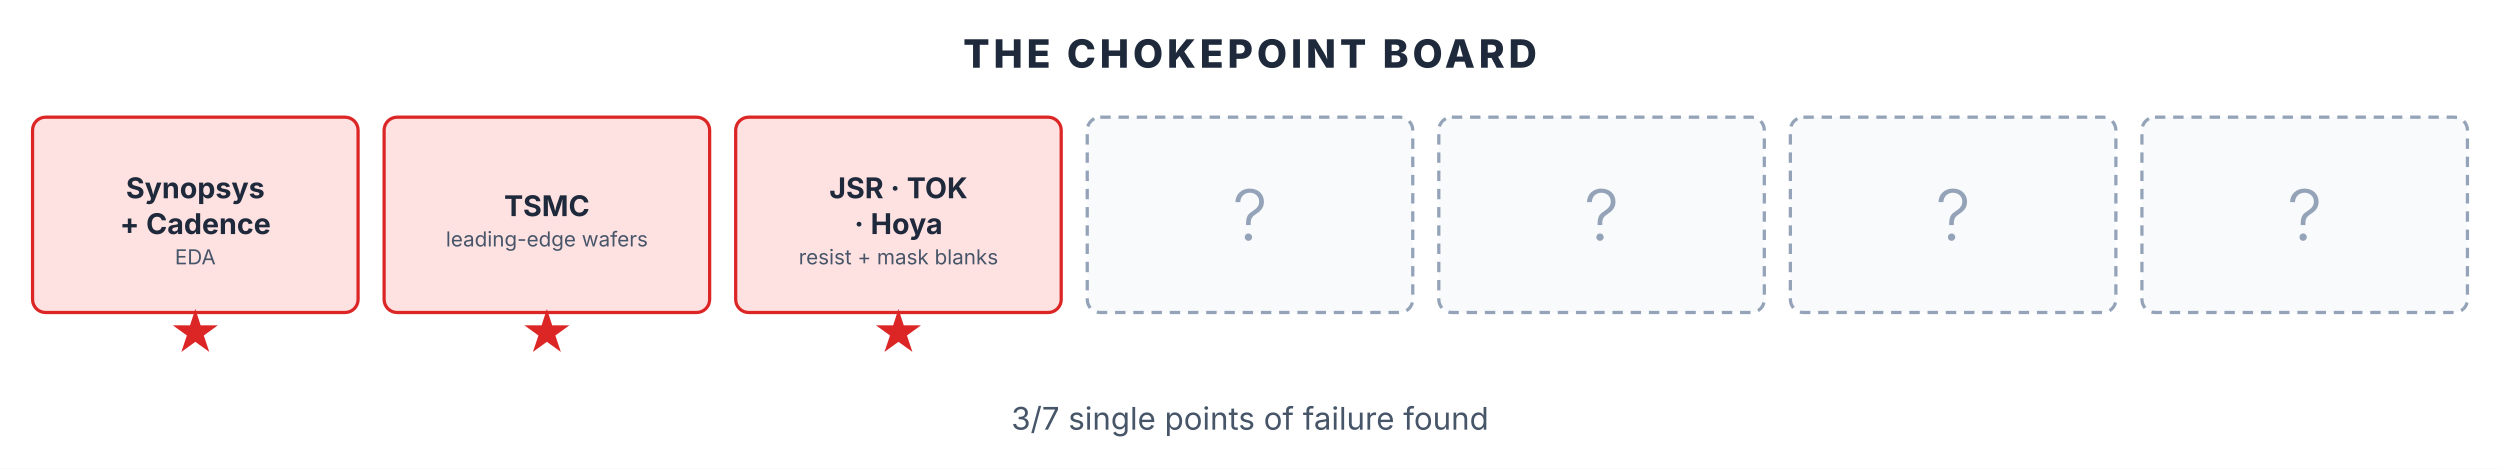
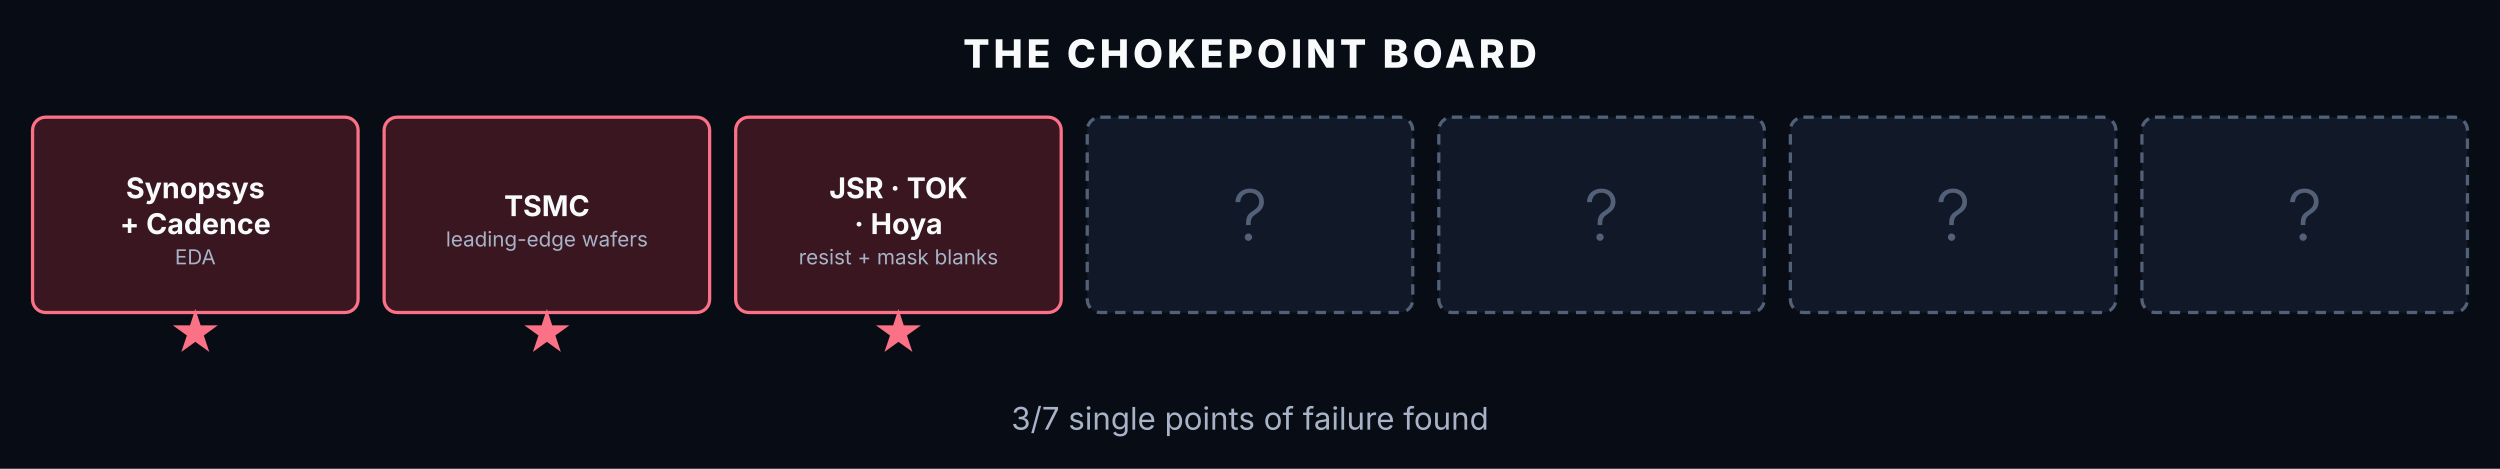
<svg xmlns="http://www.w3.org/2000/svg" viewBox="0 0 1920 360" font-family="Inter, -apple-system, sans-serif">
-   <rect width="1920" height="360" fill="#ffffff" />
-   <text x="960" y="52" text-anchor="middle" font-size="30" font-weight="800" letter-spacing="3" fill="#1e293b">THE CHOKEPOINT BOARD</text>
-   <rect x="25" y="90" width="250" height="150" rx="10" fill="#fee2e2" stroke="#dc2626" stroke-width="2.5" />
-   <text x="150" y="144.25" text-anchor="middle" dominant-baseline="central" font-size="22" font-weight="700" fill="#1e293b">Synopsys</text>
-   <text x="150" y="171.75" text-anchor="middle" dominant-baseline="central" font-size="22" font-weight="700" fill="#1e293b">+ Cadence</text>
-   <text x="150" y="197.25" text-anchor="middle" dominant-baseline="central" font-size="15.84" fill="#475569">EDA</text>
-   <text x="150" y="270" text-anchor="middle" font-size="40" fill="#dc2626">★</text>
-   <rect x="295" y="90" width="250" height="150" rx="10" fill="#fee2e2" stroke="#dc2626" stroke-width="2.5" />
-   <text x="420" y="158" text-anchor="middle" dominant-baseline="central" font-size="22" font-weight="700" fill="#1e293b">TSMC</text>
-   <text x="420" y="183.5" text-anchor="middle" dominant-baseline="central" font-size="15.84" fill="#475569">leading-edge wafers</text>
-   <text x="420" y="270" text-anchor="middle" font-size="40" fill="#dc2626">★</text>
-   <rect x="565" y="90" width="250" height="150" rx="10" fill="#fee2e2" stroke="#dc2626" stroke-width="2.5" />
-   <text x="690" y="144.25" text-anchor="middle" dominant-baseline="central" font-size="22" font-weight="700" fill="#1e293b">JSR · TOK</text>
-   <text x="690" y="171.75" text-anchor="middle" dominant-baseline="central" font-size="22" font-weight="700" fill="#1e293b">· Hoya</text>
-   <text x="690" y="197.25" text-anchor="middle" dominant-baseline="central" font-size="15.84" fill="#475569">resist + mask blanks</text>
-   <text x="690" y="270" text-anchor="middle" font-size="40" fill="#dc2626">★</text>
-   <rect x="835" y="90" width="250" height="150" rx="10" fill="#f8fafc" stroke="#94a3b8" stroke-width="2.5" stroke-dasharray="8 6" />
-   <text x="960" y="165" text-anchor="middle" dominant-baseline="central" font-size="54" font-weight="300" fill="#94a3b8">?</text>
-   <rect x="1105" y="90" width="250" height="150" rx="10" fill="#f8fafc" stroke="#94a3b8" stroke-width="2.5" stroke-dasharray="8 6" />
-   <text x="1230" y="165" text-anchor="middle" dominant-baseline="central" font-size="54" font-weight="300" fill="#94a3b8">?</text>
-   <rect x="1375" y="90" width="250" height="150" rx="10" fill="#f8fafc" stroke="#94a3b8" stroke-width="2.5" stroke-dasharray="8 6" />
-   <text x="1500" y="165" text-anchor="middle" dominant-baseline="central" font-size="54" font-weight="300" fill="#94a3b8">?</text>
-   <rect x="1645" y="90" width="250" height="150" rx="10" fill="#f8fafc" stroke="#94a3b8" stroke-width="2.5" stroke-dasharray="8 6" />
-   <text x="1770" y="165" text-anchor="middle" dominant-baseline="central" font-size="54" font-weight="300" fill="#94a3b8">?</text>
-   <text x="960" y="330" text-anchor="middle" font-size="24" fill="#475569">3/7 single points of failure found</text>
+   <rect width="1920" height="360" fill="#080c14" />
+   <text x="960" y="52" text-anchor="middle" font-size="30" font-weight="800" letter-spacing="3" fill="#f8fafc">THE CHOKEPOINT BOARD</text>
+   <rect x="25" y="90" width="250" height="150" rx="10" fill="#3a1720" stroke="#fb7185" stroke-width="2.5" />
+   <text x="150" y="144.25" text-anchor="middle" dominant-baseline="central" font-size="22" font-weight="700" fill="#f8fafc">Synopsys</text>
+   <text x="150" y="171.75" text-anchor="middle" dominant-baseline="central" font-size="22" font-weight="700" fill="#f8fafc">+ Cadence</text>
+   <text x="150" y="197.25" text-anchor="middle" dominant-baseline="central" font-size="15.84" fill="#a8b3c7">EDA</text>
+   <text x="150" y="270" text-anchor="middle" font-size="40" fill="#fb7185">★</text>
+   <rect x="295" y="90" width="250" height="150" rx="10" fill="#3a1720" stroke="#fb7185" stroke-width="2.5" />
+   <text x="420" y="158" text-anchor="middle" dominant-baseline="central" font-size="22" font-weight="700" fill="#f8fafc">TSMC</text>
+   <text x="420" y="183.5" text-anchor="middle" dominant-baseline="central" font-size="15.84" fill="#a8b3c7">leading-edge wafers</text>
+   <text x="420" y="270" text-anchor="middle" font-size="40" fill="#fb7185">★</text>
+   <rect x="565" y="90" width="250" height="150" rx="10" fill="#3a1720" stroke="#fb7185" stroke-width="2.5" />
+   <text x="690" y="144.25" text-anchor="middle" dominant-baseline="central" font-size="22" font-weight="700" fill="#f8fafc">JSR · TOK</text>
+   <text x="690" y="171.75" text-anchor="middle" dominant-baseline="central" font-size="22" font-weight="700" fill="#f8fafc">· Hoya</text>
+   <text x="690" y="197.25" text-anchor="middle" dominant-baseline="central" font-size="15.84" fill="#a8b3c7">resist + mask blanks</text>
+   <text x="690" y="270" text-anchor="middle" font-size="40" fill="#fb7185">★</text>
+   <rect x="835" y="90" width="250" height="150" rx="10" fill="#111827" stroke="#526078" stroke-width="2.5" stroke-dasharray="8 6" />
+   <text x="960" y="165" text-anchor="middle" dominant-baseline="central" font-size="54" font-weight="300" fill="#526078">?</text>
+   <rect x="1105" y="90" width="250" height="150" rx="10" fill="#111827" stroke="#526078" stroke-width="2.5" stroke-dasharray="8 6" />
+   <text x="1230" y="165" text-anchor="middle" dominant-baseline="central" font-size="54" font-weight="300" fill="#526078">?</text>
+   <rect x="1375" y="90" width="250" height="150" rx="10" fill="#111827" stroke="#526078" stroke-width="2.5" stroke-dasharray="8 6" />
+   <text x="1500" y="165" text-anchor="middle" dominant-baseline="central" font-size="54" font-weight="300" fill="#526078">?</text>
+   <rect x="1645" y="90" width="250" height="150" rx="10" fill="#111827" stroke="#526078" stroke-width="2.5" stroke-dasharray="8 6" />
+   <text x="1770" y="165" text-anchor="middle" dominant-baseline="central" font-size="54" font-weight="300" fill="#526078">?</text>
+   <text x="960" y="330" text-anchor="middle" font-size="24" fill="#a8b3c7">3/7 single points of failure found</text>
</svg>
